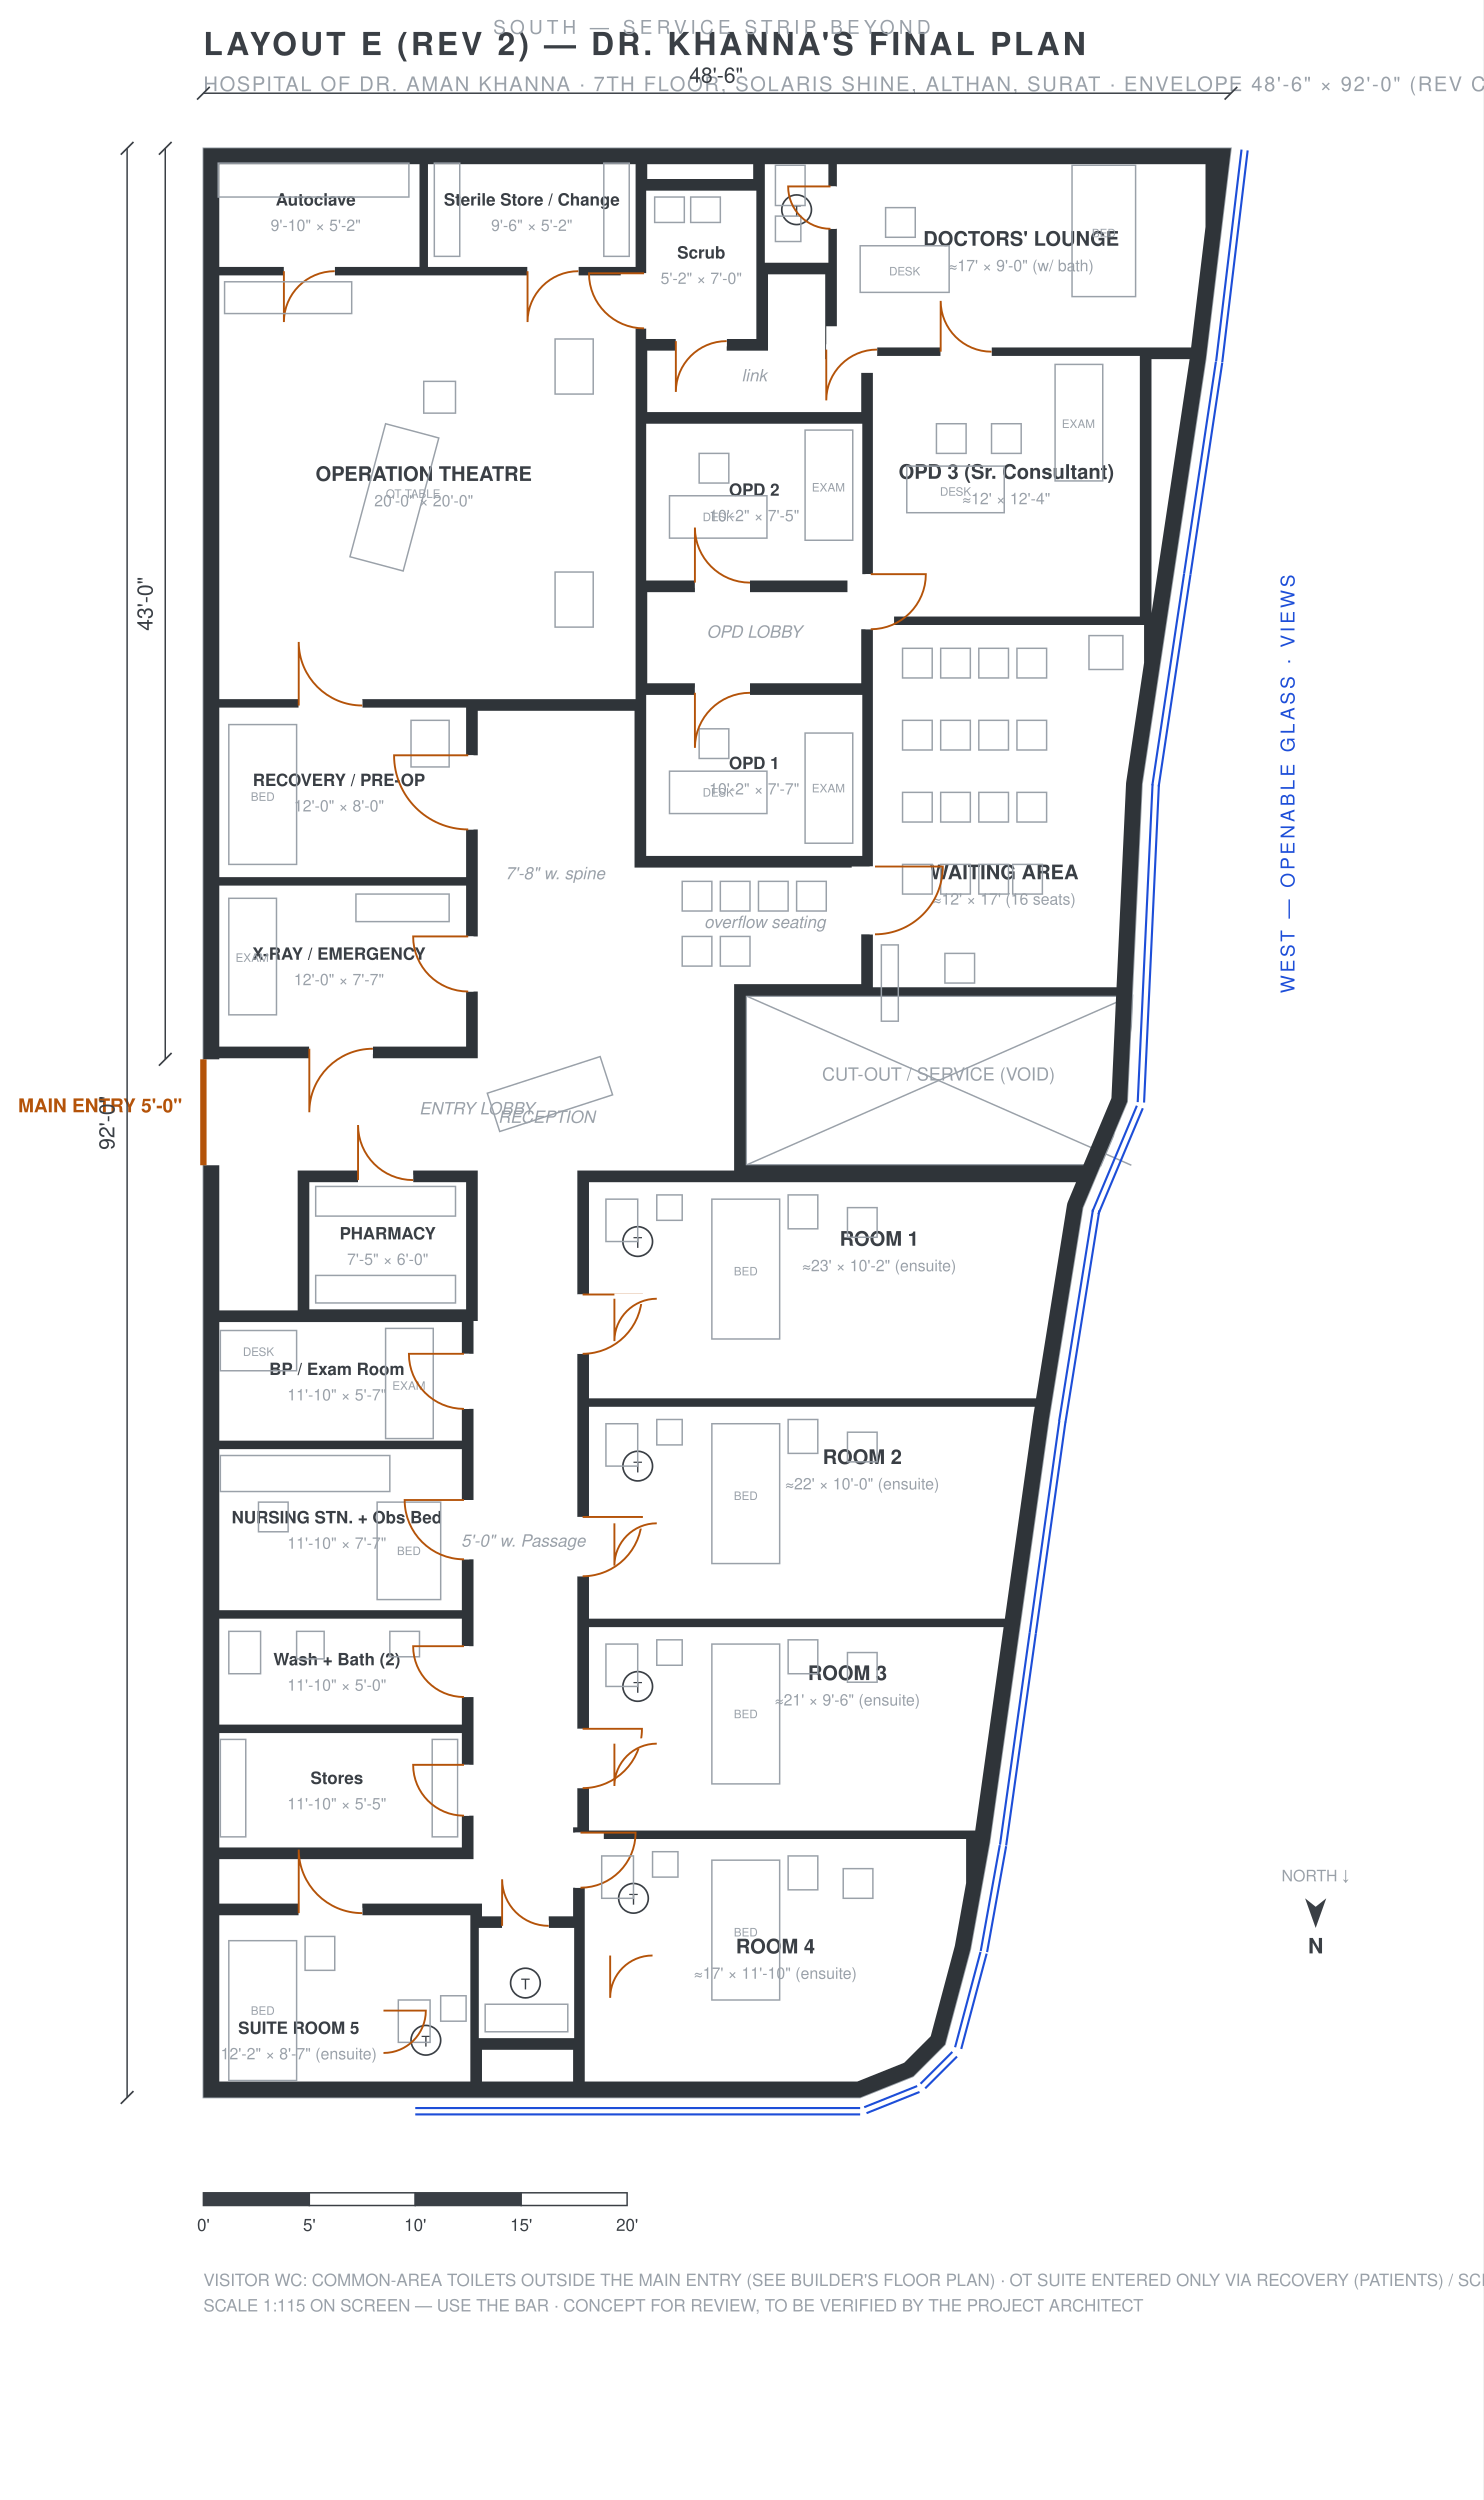
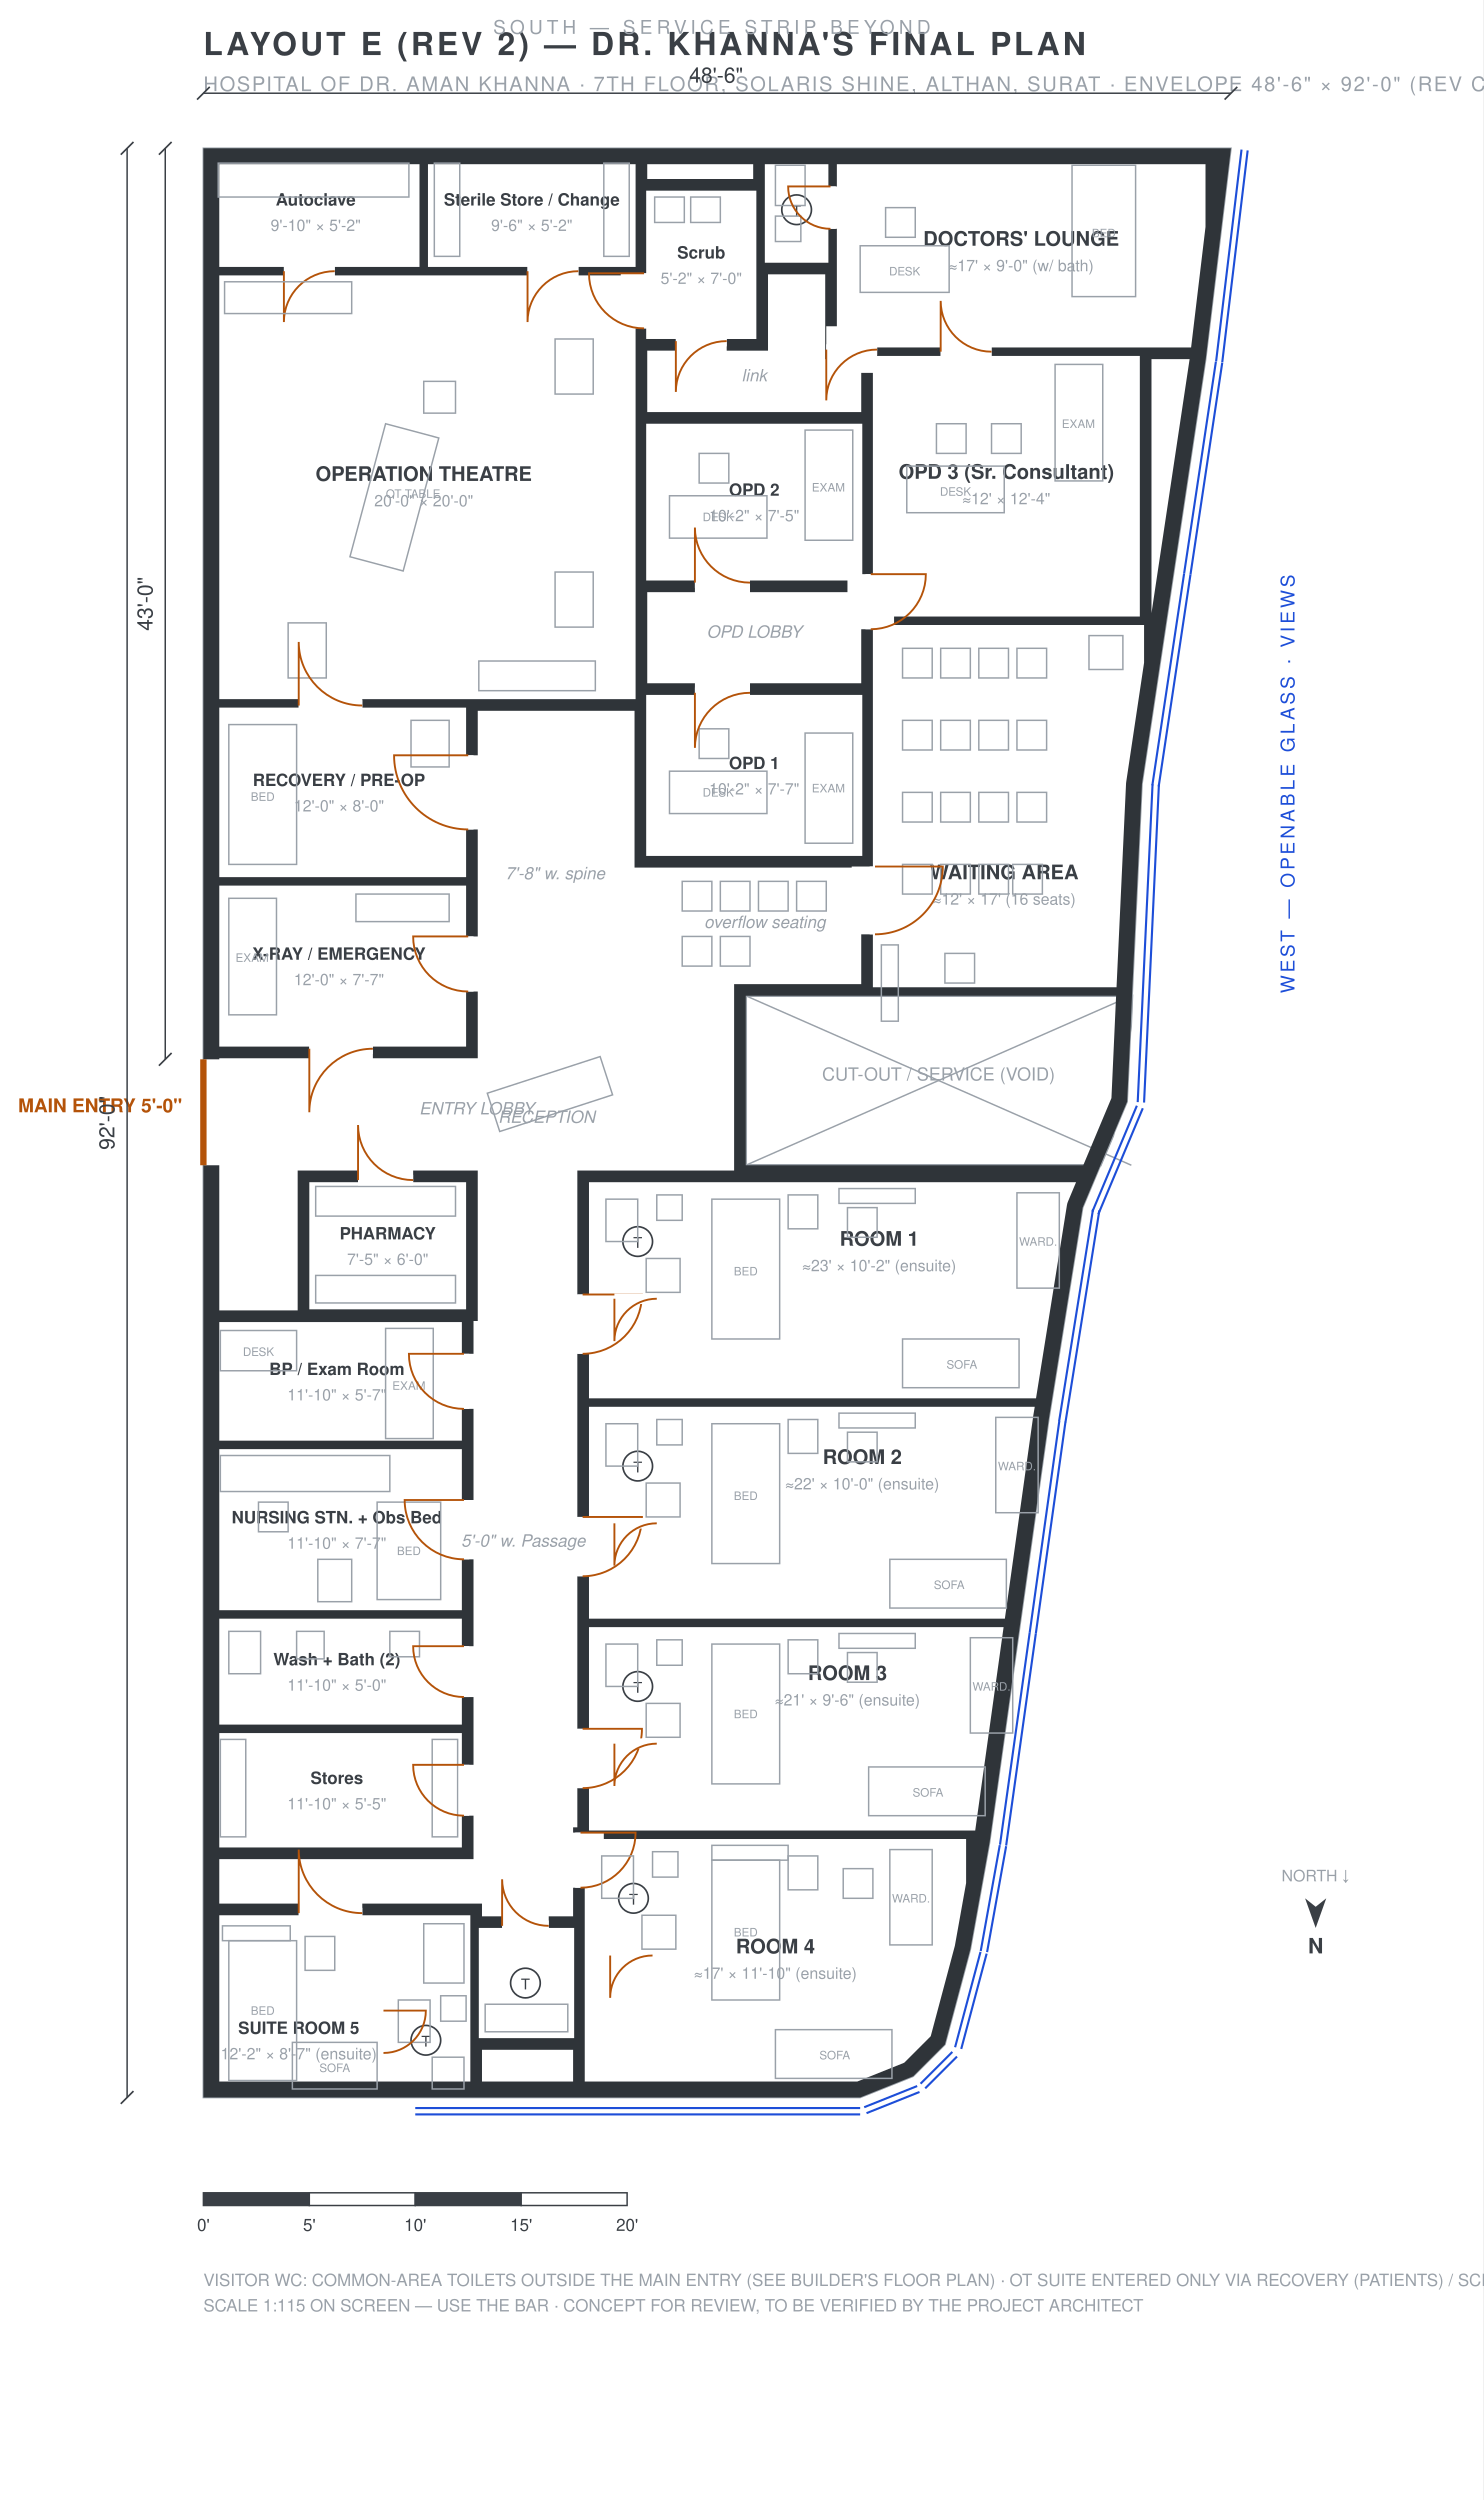
<svg xmlns="http://www.w3.org/2000/svg" width="700" height="1180" viewBox="0 0 700 1180" font-family="Helvetica, Arial, sans-serif">
  <rect width="700" height="1180" fill="#ffffff" />
  <text x="96" y="26" fill="#3a3f45" font-size="15" font-weight="bold" letter-spacing="1.5">LAYOUT E (REV 2) — DR. KHANNA'S FINAL PLAN</text>
  <text x="96" y="43" fill="#9aa1a9" font-size="9.5" letter-spacing="0.8">HOSPITAL OF DR. AMAN KHANNA · 7TH FLOOR, SOLARIS SHINE, ALTHAN, SURAT · ENVELOPE 48'-6" × 92'-0" (REV C)</text>
  <polygon points="96.0,70.0 581.0,70.0 569.0,170.0 554.0,270.0 539.0,370.0 532.0,520.0 511.0,570.0 495.0,670.0 481.0,770.0 467.0,870.0 458.0,920.0 446.0,965.0 431.0,980.0 406.0,990.0 96.0,990.0 96.0,70.0" fill="none" stroke="#9aa1a9" stroke-width="0.8" />
  <polygon points="352.0,470.0 352.0,550.0 519.4,550.0 525.3,536.0 533.7,484.4 534.3,470.0 352.0,470.0" fill="none" stroke="#9aa1a9" stroke-width="1.2" />
  <line x1="352" y1="470" x2="534" y2="550" stroke="#9aa1a9" stroke-width="0.7" />
  <line x1="352" y1="550" x2="534" y2="470" stroke="#9aa1a9" stroke-width="0.7" />
  <text x="443" y="510" fill="#9aa1a9" font-size="8.5" text-anchor="middle">CUT-OUT / SERVICE (VOID)</text>
  <path d="M 446.0 965.0 L 458.0 920.0 L 461.5 900.6 L 467.0 870.0 L 467.1 869.5 L 481.0 770.0 L 495.0 670.0 L 511.0 570.0 L 519.4 550.0 L 522.8 542.0 L 525.3 536.0 L 532.0 520.0 L 533.7 484.4 L 533.9 479.4 L 534.3 470.0 L 539.0 370.0 L 545.5 326.7 L 554.0 270.0 L 569.0 170.0 L 569.1 169.5 L 574.5 124.2 L 581.0 70.0 L 574.5 70.0 L 355.5 70.0 L 305.5 70.0 L 96.0 70.0 L 96.0 499.5 L 96.0 500.0 L 103.5 500.0 L 103.5 499.5 L 146.0 499.5 L 146.0 494.0 L 103.5 494.0 L 103.5 418.0 L 220.0 418.0 L 220.0 442.0 L 225.5 442.0 L 225.5 419.5 L 225.5 412.5 L 225.5 391.5 L 220.0 391.5 L 220.0 414.0 L 103.5 414.0 L 103.5 334.0 L 141.0 334.0 L 141.0 330.0 L 103.5 330.0 L 103.5 130.0 L 134.0 130.0 L 134.0 126.0 L 103.5 126.0 L 103.5 77.5 L 198.0 77.5 L 198.0 126.0 L 158.0 126.0 L 158.0 130.0 L 249.0 130.0 L 249.0 126.0 L 202.0 126.0 L 202.0 77.5 L 300.0 77.5 L 300.0 126.0 L 273.0 126.0 L 273.0 130.0 L 293.0 130.0 L 293.0 129.0 L 305.0 129.0 L 305.0 90.0 L 357.0 90.0 L 357.0 160.0 L 343.0 160.0 L 343.0 165.5 L 362.5 165.5 L 362.5 129.5 L 389.5 129.5 L 389.5 169.5 L 390.0 169.5 L 390.0 154.0 L 395.0 154.0 L 395.0 108.0 L 391.0 108.0 L 391.0 124.0 L 361.0 124.0 L 361.0 77.5 L 391.0 77.5 L 391.0 88.0 L 395.0 88.0 L 395.0 77.5 L 569.0 77.5 L 569.0 107.1 L 562.2 164.0 L 468.0 164.0 L 468.0 168.0 L 538.0 168.0 L 538.0 291.0 L 422.0 291.0 L 422.0 295.0 L 540.0 295.0 L 540.0 312.8 L 531.6 368.9 L 531.5 369.7 L 527.0 466.0 L 412.0 466.0 L 412.0 441.0 L 406.5 441.0 L 406.5 464.5 L 346.5 464.5 L 346.5 552.5 L 272.5 552.5 L 272.5 611.0 L 278.0 611.0 L 278.0 558.0 L 507.9 558.0 L 504.1 567.1 L 503.8 567.9 L 503.6 568.8 L 489.0 660.0 L 278.0 660.0 L 278.0 639.0 L 272.5 639.0 L 272.5 658.5 L 272.5 665.5 L 272.5 716.0 L 278.0 716.0 L 278.0 664.0 L 488.4 664.0 L 487.6 668.8 L 487.6 669.0 L 474.3 764.0 L 278.0 764.0 L 278.0 744.0 L 272.5 744.0 L 272.5 762.5 L 272.5 769.5 L 272.5 816.0 L 278.0 816.0 L 278.0 768.0 L 473.7 768.0 L 460.3 864.0 L 278.0 864.0 L 278.0 844.0 L 272.5 844.0 L 272.5 862.5 L 270.5 862.5 L 270.5 865.0 L 285.0 865.0 L 285.0 868.0 L 456.0 868.0 L 456.0 888.8 L 450.7 918.4 L 439.3 961.1 L 426.8 973.6 L 404.6 982.5 L 276.0 982.5 L 276.0 891.0 L 270.5 891.0 L 270.5 904.5 L 259.0 904.5 L 259.0 910.0 L 271.0 910.0 L 271.0 962.0 L 226.0 962.0 L 226.0 910.0 L 237.0 910.0 L 237.0 904.5 L 227.5 904.5 L 227.5 898.5 L 171.0 898.5 L 171.0 904.0 L 222.0 904.0 L 222.0 982.5 L 103.5 982.5 L 103.5 904.0 L 141.0 904.0 L 141.0 898.5 L 103.5 898.5 L 103.5 877.5 L 223.5 877.5 L 223.5 857.0 L 218.0 857.0 L 218.0 872.0 L 103.5 872.0 L 103.5 818.0 L 218.0 818.0 L 218.0 833.0 L 223.5 833.0 L 223.5 819.5 L 223.5 812.5 L 223.5 801.0 L 218.0 801.0 L 218.0 814.0 L 103.5 814.0 L 103.5 764.0 L 218.0 764.0 L 218.0 777.0 L 223.5 777.0 L 223.5 765.5 L 223.5 758.5 L 223.5 736.0 L 218.0 736.0 L 218.0 760.0 L 103.5 760.0 L 103.5 684.0 L 218.0 684.0 L 218.0 708.0 L 223.5 708.0 L 223.5 685.5 L 223.5 678.5 L 223.5 665.0 L 218.0 665.0 L 218.0 680.0 L 103.5 680.0 L 103.5 624.0 L 218.0 624.0 L 218.0 639.0 L 223.5 639.0 L 223.5 623.5 L 225.5 623.5 L 225.5 552.5 L 195.0 552.5 L 195.0 558.0 L 220.0 558.0 L 220.0 618.0 L 146.0 618.0 L 146.0 558.0 L 169.0 558.0 L 169.0 552.5 L 140.5 552.5 L 140.5 618.5 L 103.5 618.5 L 103.5 550.0 L 96.0 550.0 L 96.0 618.5 L 96.0 877.5 L 96.0 898.5 L 96.0 990.0 L 227.5 990.0 L 270.5 990.0 L 406.0 990.0 L 431.0 980.0 L 446.0 965.0 Z M 543.5 289.4 L 543.5 169.5 L 561.5 169.5 L 543.5 289.4 Z M 352.0 470.0 L 526.8 470.0 L 524.6 518.3 L 511.3 550.0 L 352.0 550.0 L 352.0 470.0 Z M 227.5 967.5 L 270.5 967.5 L 270.5 982.5 L 227.5 982.5 L 227.5 967.5 Z M 355.5 84.5 L 305.5 84.5 L 305.5 77.5 L 355.5 77.5 L 355.5 84.5 Z" fill="#2f3439" fill-rule="evenodd" stroke="none" />
  <path d="M 407.0 200.0 L 407.0 271.0 L 412.0 271.0 L 412.0 176.0 L 406.5 176.0 L 406.5 194.5 L 305.5 194.5 L 305.5 165.5 L 319.0 165.5 L 319.0 160.0 L 305.0 160.0 L 305.0 155.0 L 300.0 155.0 L 300.0 330.0 L 171.0 330.0 L 171.0 334.0 L 220.0 334.0 L 220.0 356.5 L 225.5 356.5 L 225.5 335.5 L 299.5 335.5 L 299.5 409.5 L 402.0 409.5 L 402.0 409.0 L 412.0 409.0 L 412.0 297.0 L 406.5 297.0 L 406.5 322.5 L 354.0 322.5 L 354.0 328.0 L 407.0 328.0 L 407.0 404.0 L 305.0 404.0 L 305.0 328.0 L 328.0 328.0 L 328.0 322.5 L 305.5 322.5 L 305.5 279.5 L 328.0 279.5 L 328.0 274.0 L 305.0 274.0 L 305.0 200.0 L 407.0 200.0 Z" fill="#2f3439" fill-rule="evenodd" stroke="none" />
  <path d="M 400.0 279.5 L 400.0 274.0 L 354.0 274.0 L 354.0 279.5 L 400.0 279.5 Z" fill="#2f3439" fill-rule="evenodd" stroke="none" />
  <path d="M 444.0 164.0 L 414.0 164.0 L 414.0 168.0 L 444.0 168.0 L 444.0 164.0 Z" fill="#2f3439" fill-rule="evenodd" stroke="none" />
  <path d="M 220.0 494.0 L 176.0 494.0 L 176.0 499.5 L 225.5 499.5 L 225.5 468.0 L 220.0 468.0 L 220.0 494.0 Z" fill="#2f3439" fill-rule="evenodd" stroke="none" />
  <line x1="586.0" y1="70.6" x2="574.0" y2="170.6" stroke="#1d4ed8" stroke-width="1.0" />
  <line x1="588.9" y1="71.0" x2="576.9" y2="171.0" stroke="#1d4ed8" stroke-width="1.0" />
  <line x1="573.9" y1="170.7" x2="558.9" y2="270.7" stroke="#1d4ed8" stroke-width="1.0" />
  <line x1="576.9" y1="171.2" x2="561.9" y2="271.2" stroke="#1d4ed8" stroke-width="1.0" />
  <line x1="558.9" y1="270.7" x2="543.9" y2="370.7" stroke="#1d4ed8" stroke-width="1.0" />
  <line x1="561.9" y1="271.2" x2="546.9" y2="371.2" stroke="#1d4ed8" stroke-width="1.0" />
  <line x1="544.0" y1="370.2" x2="537.0" y2="520.2" stroke="#1d4ed8" stroke-width="1.0" />
  <line x1="547.0" y1="370.4" x2="540.0" y2="520.4" stroke="#1d4ed8" stroke-width="1.0" />
  <line x1="536.6" y1="521.9" x2="515.6" y2="571.9" stroke="#1d4ed8" stroke-width="1.0" />
  <line x1="539.4" y1="523.1" x2="518.4" y2="573.1" stroke="#1d4ed8" stroke-width="1.0" />
  <line x1="515.9" y1="570.8" x2="499.9" y2="670.8" stroke="#1d4ed8" stroke-width="1.0" />
  <line x1="518.9" y1="571.3" x2="502.9" y2="671.3" stroke="#1d4ed8" stroke-width="1.0" />
  <line x1="500.0" y1="670.7" x2="486.0" y2="770.7" stroke="#1d4ed8" stroke-width="1.0" />
  <line x1="502.9" y1="671.1" x2="488.9" y2="771.1" stroke="#1d4ed8" stroke-width="1.0" />
  <line x1="486.0" y1="770.7" x2="472.0" y2="870.7" stroke="#1d4ed8" stroke-width="1.0" />
  <line x1="488.9" y1="771.1" x2="474.9" y2="871.1" stroke="#1d4ed8" stroke-width="1.0" />
  <line x1="471.9" y1="870.9" x2="462.9" y2="920.9" stroke="#1d4ed8" stroke-width="1.0" />
  <line x1="474.9" y1="871.4" x2="465.9" y2="921.4" stroke="#1d4ed8" stroke-width="1.0" />
  <line x1="462.8" y1="921.3" x2="450.8" y2="966.3" stroke="#1d4ed8" stroke-width="1.0" />
  <line x1="465.7" y1="922.1" x2="453.7" y2="967.1" stroke="#1d4ed8" stroke-width="1.0" />
  <line x1="449.5" y1="968.5" x2="434.5" y2="983.5" stroke="#1d4ed8" stroke-width="1.0" />
  <line x1="451.7" y1="970.7" x2="436.7" y2="985.7" stroke="#1d4ed8" stroke-width="1.0" />
  <line x1="432.9" y1="984.6" x2="407.9" y2="994.6" stroke="#1d4ed8" stroke-width="1.0" />
  <line x1="434.0" y1="987.4" x2="409.0" y2="997.4" stroke="#1d4ed8" stroke-width="1.0" />
  <line x1="406.0" y1="995.0" x2="196.0" y2="995.0" stroke="#1d4ed8" stroke-width="1.0" />
  <line x1="406.0" y1="998.0" x2="196.0" y2="998.0" stroke="#1d4ed8" stroke-width="1.0" />
  <text x="149" y="97" fill="#3a3f45" font-size="8" font-weight="bold" text-anchor="middle">Autoclave</text>
  <text x="149" y="109" fill="#9aa1a9" font-size="7.5" text-anchor="middle">9'-10" × 5'-2"</text>
  <rect x="103.0" y="77.0" width="90.0" height="16.0" fill="none" stroke="#9aa1a9" stroke-width="0.7" />
  <line x1="134.0" y1="128.0" x2="158.0" y2="128.0" stroke="#ffffff" stroke-width="5" />
  <path d="M 134.0 128.0 L 134.0 152.0 A 24.0 24.0 0 0 1 158.0 128.0" fill="none" stroke="#b45309" stroke-width="0.9" />
  <text x="251" y="97" fill="#3a3f45" font-size="8" font-weight="bold" text-anchor="middle">Sterile Store / Change</text>
  <text x="251" y="109" fill="#9aa1a9" font-size="7.5" text-anchor="middle">9'-6" × 5'-2"</text>
  <rect x="205.0" y="77.0" width="12.0" height="44.0" fill="none" stroke="#9aa1a9" stroke-width="0.7" />
  <rect x="285.0" y="77.0" width="12.0" height="44.0" fill="none" stroke="#9aa1a9" stroke-width="0.7" />
  <line x1="249.0" y1="128.0" x2="273.0" y2="128.0" stroke="#ffffff" stroke-width="5" />
  <path d="M 249.0 128.0 L 249.0 152.0 A 24.0 24.0 0 0 1 273.0 128.0" fill="none" stroke="#b45309" stroke-width="0.9" />
  <text x="200" y="227" fill="#3a3f45" font-size="9.5" font-weight="bold" text-anchor="middle">OPERATION THEATRE</text>
  <text x="200" y="239" fill="#9aa1a9" font-size="7.5" text-anchor="middle">20'-0" × 20'-0"</text>
  <rect x="182.0" y="200.0" width="26.0" height="65.0" fill="none" stroke="#9aa1a9" stroke-width="0.7" transform="rotate(15 182.0 200.0)" />
  <text x="195" y="235" fill="#9aa1a9" font-size="5.5" text-anchor="middle">OT TABLE</text>
  <rect x="106.0" y="133.0" width="60.0" height="15.0" fill="none" stroke="#9aa1a9" stroke-width="0.7" />
  <rect x="262.0" y="160.0" width="18.0" height="26.0" fill="none" stroke="#9aa1a9" stroke-width="0.7" />
  <rect x="262.0" y="270.0" width="18.0" height="26.0" fill="none" stroke="#9aa1a9" stroke-width="0.7" />
+   <rect x="136.0" y="294.0" width="18.0" height="26.0" fill="none" stroke="#9aa1a9" stroke-width="0.7" />
+   <rect x="226.0" y="312.0" width="55.0" height="14.0" fill="none" stroke="#9aa1a9" stroke-width="0.7" />
  <rect x="200.0" y="180.0" width="15.0" height="15.0" fill="none" stroke="#9aa1a9" stroke-width="0.7" />
  <text x="331" y="122" fill="#3a3f45" font-size="8" font-weight="bold" text-anchor="middle">Scrub</text>
  <text x="331" y="134" fill="#9aa1a9" font-size="7.5" text-anchor="middle">5'-2" × 7'-0"</text>
  <rect x="309.0" y="93.0" width="14.0" height="12.0" fill="none" stroke="#9aa1a9" stroke-width="0.7" />
  <rect x="326.0" y="93.0" width="14.0" height="12.0" fill="none" stroke="#9aa1a9" stroke-width="0.7" />
  <line x1="304.0" y1="129.0" x2="304.0" y2="155.0" stroke="#ffffff" stroke-width="5" />
  <path d="M 304.0 129.0 L 278.0 129.0 A 26.0 26.0 0 0 0 304.0 155.0" fill="none" stroke="#b45309" stroke-width="0.9" />
  <line x1="319.0" y1="161.0" x2="343.0" y2="161.0" stroke="#ffffff" stroke-width="5" />
  <path d="M 319.0 161.0 L 319.0 185.0 A 24.0 24.0 0 0 1 343.0 161.0" fill="none" stroke="#b45309" stroke-width="0.9" />
  <text x="160" y="371" fill="#3a3f45" font-size="8" font-weight="bold" text-anchor="middle">RECOVERY / PRE-OP</text>
  <text x="160" y="383" fill="#9aa1a9" font-size="7.5" text-anchor="middle">12'-0" × 8'-0"</text>
  <rect x="108.0" y="342.0" width="32.0" height="66.0" fill="none" stroke="#9aa1a9" stroke-width="0.7" />
  <text x="124" y="378" fill="#9aa1a9" font-size="5.5" text-anchor="middle">BED</text>
  <rect x="194.0" y="340.0" width="18.0" height="22.0" fill="none" stroke="#9aa1a9" stroke-width="0.7" />
  <line x1="141.0" y1="333.0" x2="171.0" y2="333.0" stroke="#ffffff" stroke-width="5" />
  <path d="M 141.0 333.0 L 141.0 303.0 A 30.0 30.0 0 0 0 171.0 333.0" fill="none" stroke="#b45309" stroke-width="0.9" />
  <line x1="221.0" y1="356.5" x2="221.0" y2="391.5" stroke="#ffffff" stroke-width="5" />
  <path d="M 221.0 356.5 L 186.0 356.5 A 35.0 35.0 0 0 0 221.0 391.5" fill="none" stroke="#b45309" stroke-width="0.9" />
  <text x="160" y="453" fill="#3a3f45" font-size="8" font-weight="bold" text-anchor="middle">X-RAY / EMERGENCY</text>
  <text x="160" y="465" fill="#9aa1a9" font-size="7.5" text-anchor="middle">12'-0" × 7'-7"</text>
  <rect x="108.0" y="424.0" width="22.5" height="55.0" fill="none" stroke="#9aa1a9" stroke-width="0.7" />
  <text x="119" y="454" fill="#9aa1a9" font-size="5.5" text-anchor="middle">EXAM</text>
  <rect x="168.0" y="422.0" width="44.0" height="13.0" fill="none" stroke="#9aa1a9" stroke-width="0.7" />
  <line x1="146.0" y1="495.0" x2="176.0" y2="495.0" stroke="#ffffff" stroke-width="5" />
  <path d="M 146.0 495.0 L 146.0 525.0 A 30.0 30.0 0 0 1 176.0 495.0" fill="none" stroke="#b45309" stroke-width="0.9" />
  <line x1="221.0" y1="442.0" x2="221.0" y2="468.0" stroke="#ffffff" stroke-width="5" />
  <path d="M 221.0 442.0 L 195.0 442.0 A 26.0 26.0 0 0 0 221.0 468.0" fill="none" stroke="#b45309" stroke-width="0.9" />
  <circle cx="376" cy="99" r="7" fill="none" stroke="#3a3f45" stroke-width="0.8" />
  <text x="376" y="102" fill="#3a3f45" font-size="7" text-anchor="middle">T</text>
  <rect x="366.0" y="78.0" width="14.0" height="19.0" fill="none" stroke="#9aa1a9" stroke-width="0.7" />
  <rect x="366.0" y="102.0" width="12.0" height="12.0" fill="none" stroke="#9aa1a9" stroke-width="0.7" />
  <line x1="392.0" y1="88.0" x2="392.0" y2="108.0" stroke="#ffffff" stroke-width="5" />
  <path d="M 392.0 88.0 L 372.0 88.0 A 20.0 20.0 0 0 0 392.0 108.0" fill="none" stroke="#b45309" stroke-width="0.9" />
  <text x="482" y="116" fill="#3a3f45" font-size="9.5" font-weight="bold" text-anchor="middle">DOCTORS' LOUNGE</text>
  <text x="482" y="128" fill="#9aa1a9" font-size="7.5" text-anchor="middle">≈17' × 9'-0" (w/ bath)</text>
  <rect x="406.0" y="116.0" width="42.0" height="22.0" fill="none" stroke="#9aa1a9" stroke-width="0.7" />
  <text x="427" y="130" fill="#9aa1a9" font-size="5.5" text-anchor="middle">DESK</text>
  <rect x="418.0" y="98.0" width="14.0" height="14.0" fill="none" stroke="#9aa1a9" stroke-width="0.7" />
  <rect x="506.0" y="78.0" width="30.0" height="62.0" fill="none" stroke="#9aa1a9" stroke-width="0.7" />
  <text x="521" y="112" fill="#9aa1a9" font-size="5.5" text-anchor="middle">BED</text>
  <line x1="390.0" y1="165.0" x2="414.0" y2="165.0" stroke="#ffffff" stroke-width="5" />
  <path d="M 390.0 165.0 L 390.0 189.0 A 24.0 24.0 0 0 1 414.0 165.0" fill="none" stroke="#b45309" stroke-width="0.9" />
  <text x="356" y="234" fill="#3a3f45" font-size="8" font-weight="bold" text-anchor="middle">OPD 2</text>
  <text x="356" y="246" fill="#9aa1a9" font-size="7.5" text-anchor="middle">10'-2" × 7'-5"</text>
  <rect x="316.0" y="234.0" width="46.0" height="20.0" fill="none" stroke="#9aa1a9" stroke-width="0.7" />
  <text x="339" y="246" fill="#9aa1a9" font-size="5.5" text-anchor="middle">DESK</text>
  <rect x="330.0" y="214.0" width="14.0" height="14.0" fill="none" stroke="#9aa1a9" stroke-width="0.7" />
  <rect x="380.0" y="203.0" width="22.5" height="52.0" fill="none" stroke="#9aa1a9" stroke-width="0.7" />
  <text x="391" y="232" fill="#9aa1a9" font-size="5.5" text-anchor="middle">EXAM</text>
  <line x1="328.0" y1="275.0" x2="354.0" y2="275.0" stroke="#ffffff" stroke-width="5" />
  <path d="M 328.0 275.0 L 328.0 249.0 A 26.0 26.0 0 0 0 354.0 275.0" fill="none" stroke="#b45309" stroke-width="0.9" />
  <text x="356" y="363" fill="#3a3f45" font-size="8" font-weight="bold" text-anchor="middle">OPD 1</text>
  <text x="356" y="375" fill="#9aa1a9" font-size="7.5" text-anchor="middle">10'-2" × 7'-7"</text>
  <rect x="316.0" y="364.0" width="46.0" height="20.0" fill="none" stroke="#9aa1a9" stroke-width="0.7" />
  <text x="339" y="376" fill="#9aa1a9" font-size="5.5" text-anchor="middle">DESK</text>
  <rect x="330.0" y="344.0" width="14.0" height="14.0" fill="none" stroke="#9aa1a9" stroke-width="0.7" />
  <rect x="380.0" y="346.0" width="22.5" height="52.0" fill="none" stroke="#9aa1a9" stroke-width="0.7" />
  <text x="391" y="374" fill="#9aa1a9" font-size="5.5" text-anchor="middle">EXAM</text>
  <line x1="328.0" y1="327.0" x2="354.0" y2="327.0" stroke="#ffffff" stroke-width="5" />
  <path d="M 328.0 327.0 L 328.0 353.0 A 26.0 26.0 0 0 1 354.0 327.0" fill="none" stroke="#b45309" stroke-width="0.9" />
  <text x="475" y="226" fill="#3a3f45" font-size="9.5" font-weight="bold" text-anchor="middle">OPD 3 (Sr. Consultant)</text>
  <text x="475" y="238" fill="#9aa1a9" font-size="7.5" text-anchor="middle">≈12' × 12'-4"</text>
  <rect x="428.0" y="220.0" width="46.0" height="22.0" fill="none" stroke="#9aa1a9" stroke-width="0.7" />
  <text x="451" y="234" fill="#9aa1a9" font-size="5.5" text-anchor="middle">DESK</text>
  <rect x="442.0" y="200.0" width="14.0" height="14.0" fill="none" stroke="#9aa1a9" stroke-width="0.7" />
  <rect x="468.0" y="200.0" width="14.0" height="14.0" fill="none" stroke="#9aa1a9" stroke-width="0.7" />
  <rect x="498.0" y="172.0" width="22.5" height="55.0" fill="none" stroke="#9aa1a9" stroke-width="0.7" />
  <text x="509" y="202" fill="#9aa1a9" font-size="5.5" text-anchor="middle">EXAM</text>
  <line x1="444.0" y1="166.0" x2="468.0" y2="166.0" stroke="#ffffff" stroke-width="5" />
  <path d="M 444.0 166.0 L 444.0 142.0 A 24.0 24.0 0 0 0 468.0 166.0" fill="none" stroke="#b45309" stroke-width="0.9" />
  <line x1="411.0" y1="271.0" x2="411.0" y2="297.0" stroke="#ffffff" stroke-width="5" />
  <path d="M 411.0 271.0 L 437.0 271.0 A 26.0 26.0 0 0 1 411.0 297.0" fill="none" stroke="#b45309" stroke-width="0.9" />
  <text x="474" y="415" fill="#3a3f45" font-size="9.5" font-weight="bold" text-anchor="middle">WAITING AREA</text>
  <text x="474" y="427" fill="#9aa1a9" font-size="7.5" text-anchor="middle">≈12' × 17' (16 seats)</text>
  <rect x="426.0" y="306.0" width="14.0" height="14.0" fill="none" stroke="#9aa1a9" stroke-width="0.7" />
  <rect x="444.0" y="306.0" width="14.0" height="14.0" fill="none" stroke="#9aa1a9" stroke-width="0.7" />
  <rect x="462.0" y="306.0" width="14.0" height="14.0" fill="none" stroke="#9aa1a9" stroke-width="0.7" />
  <rect x="480.0" y="306.0" width="14.0" height="14.0" fill="none" stroke="#9aa1a9" stroke-width="0.7" />
  <rect x="426.0" y="340.0" width="14.0" height="14.0" fill="none" stroke="#9aa1a9" stroke-width="0.7" />
  <rect x="444.0" y="340.0" width="14.0" height="14.0" fill="none" stroke="#9aa1a9" stroke-width="0.7" />
  <rect x="462.0" y="340.0" width="14.0" height="14.0" fill="none" stroke="#9aa1a9" stroke-width="0.7" />
  <rect x="480.0" y="340.0" width="14.0" height="14.0" fill="none" stroke="#9aa1a9" stroke-width="0.7" />
  <rect x="426.0" y="374.0" width="14.0" height="14.0" fill="none" stroke="#9aa1a9" stroke-width="0.7" />
  <rect x="444.0" y="374.0" width="14.0" height="14.0" fill="none" stroke="#9aa1a9" stroke-width="0.7" />
  <rect x="462.0" y="374.0" width="14.0" height="14.0" fill="none" stroke="#9aa1a9" stroke-width="0.7" />
  <rect x="480.0" y="374.0" width="14.0" height="14.0" fill="none" stroke="#9aa1a9" stroke-width="0.7" />
  <rect x="426.0" y="408.0" width="14.0" height="14.0" fill="none" stroke="#9aa1a9" stroke-width="0.7" />
  <rect x="444.0" y="408.0" width="14.0" height="14.0" fill="none" stroke="#9aa1a9" stroke-width="0.7" />
  <rect x="462.0" y="408.0" width="14.0" height="14.0" fill="none" stroke="#9aa1a9" stroke-width="0.7" />
  <rect x="478.0" y="408.0" width="14.0" height="14.0" fill="none" stroke="#9aa1a9" stroke-width="0.7" />
  <rect x="416.0" y="446.0" width="8.0" height="36.0" fill="none" stroke="#9aa1a9" stroke-width="0.7" />
  <rect x="446.0" y="450.0" width="14.0" height="14.0" fill="none" stroke="#9aa1a9" stroke-width="0.7" />
  <rect x="514.0" y="300.0" width="16.0" height="16.0" fill="none" stroke="#9aa1a9" stroke-width="0.7" />
  <line x1="413.0" y1="409.0" x2="413.0" y2="441.0" stroke="#ffffff" stroke-width="5" />
  <path d="M 413.0 409.0 L 445.0 409.0 A 32.0 32.0 0 0 1 413.0 441.0" fill="none" stroke="#b45309" stroke-width="0.9" />
  <text x="258" y="530" fill="#9aa1a9" font-size="8" font-style="italic" text-anchor="middle">RECEPTION</text>
  <rect x="230.0" y="516.0" width="56.0" height="19.0" fill="none" stroke="#9aa1a9" stroke-width="0.7" transform="rotate(-18 230.0 516.0)" />
  <text x="183" y="585" fill="#3a3f45" font-size="8" font-weight="bold" text-anchor="middle">PHARMACY</text>
  <text x="183" y="597" fill="#9aa1a9" font-size="7.5" text-anchor="middle">7'-5" × 6'-0"</text>
  <rect x="149.0" y="560.0" width="66.0" height="14.0" fill="none" stroke="#9aa1a9" stroke-width="0.7" />
  <rect x="149.0" y="602.0" width="66.0" height="13.0" fill="none" stroke="#9aa1a9" stroke-width="0.7" />
  <line x1="169.0" y1="557.0" x2="195.0" y2="557.0" stroke="#ffffff" stroke-width="5" />
  <path d="M 169.0 557.0 L 169.0 531.0 A 26.0 26.0 0 0 0 195.0 557.0" fill="none" stroke="#b45309" stroke-width="0.9" />
  <text x="159" y="649" fill="#3a3f45" font-size="8" font-weight="bold" text-anchor="middle">BP / Exam Room</text>
  <text x="159" y="661" fill="#9aa1a9" font-size="7.5" text-anchor="middle">11'-10" × 5'-7"</text>
  <rect x="104.0" y="628.0" width="36.0" height="19.0" fill="none" stroke="#9aa1a9" stroke-width="0.7" />
  <text x="122" y="640" fill="#9aa1a9" font-size="5.5" text-anchor="middle">DESK</text>
  <rect x="182.0" y="627.0" width="22.5" height="52.0" fill="none" stroke="#9aa1a9" stroke-width="0.7" />
  <text x="193" y="656" fill="#9aa1a9" font-size="5.5" text-anchor="middle">EXAM</text>
  <line x1="219.0" y1="639.0" x2="219.0" y2="665.0" stroke="#ffffff" stroke-width="5" />
  <path d="M 219.0 639.0 L 193.0 639.0 A 26.0 26.0 0 0 0 219.0 665.0" fill="none" stroke="#b45309" stroke-width="0.9" />
  <text x="159" y="719" fill="#3a3f45" font-size="8" font-weight="bold" text-anchor="middle">NURSING STN. + Obs Bed</text>
  <text x="159" y="731" fill="#9aa1a9" font-size="7.5" text-anchor="middle">11'-10" × 7'-7"</text>
  <rect x="104.0" y="687.0" width="80.0" height="17.0" fill="none" stroke="#9aa1a9" stroke-width="0.7" />
  <rect x="122.0" y="709.0" width="14.0" height="14.0" fill="none" stroke="#9aa1a9" stroke-width="0.7" />
  <rect x="178.0" y="709.0" width="30.0" height="46.0" fill="none" stroke="#9aa1a9" stroke-width="0.7" />
  <text x="193" y="734" fill="#9aa1a9" font-size="5.5" text-anchor="middle">BED</text>
+   <rect x="150.0" y="736.0" width="16.0" height="20.0" fill="none" stroke="#9aa1a9" stroke-width="0.7" />
  <line x1="219.0" y1="708.0" x2="219.0" y2="736.0" stroke="#ffffff" stroke-width="5" />
  <path d="M 219.0 708.0 L 191.0 708.0 A 28.0 28.0 0 0 0 219.0 736.0" fill="none" stroke="#b45309" stroke-width="0.9" />
  <text x="159" y="786" fill="#3a3f45" font-size="8" font-weight="bold" text-anchor="middle">Wash + Bath (2)</text>
  <text x="159" y="798" fill="#9aa1a9" font-size="7.5" text-anchor="middle">11'-10" × 5'-0"</text>
  <rect x="108.0" y="770.0" width="15.0" height="20.0" fill="none" stroke="#9aa1a9" stroke-width="0.7" />
  <rect x="140.0" y="770.0" width="13.0" height="13.0" fill="none" stroke="#9aa1a9" stroke-width="0.7" />
  <rect x="184.0" y="770.0" width="14.0" height="12.0" fill="none" stroke="#9aa1a9" stroke-width="0.7" />
  <line x1="219.0" y1="777.0" x2="219.0" y2="801.0" stroke="#ffffff" stroke-width="5" />
  <path d="M 219.0 777.0 L 195.0 777.0 A 24.0 24.0 0 0 0 219.0 801.0" fill="none" stroke="#b45309" stroke-width="0.9" />
  <text x="159" y="842" fill="#3a3f45" font-size="8" font-weight="bold" text-anchor="middle">Stores</text>
  <text x="159" y="854" fill="#9aa1a9" font-size="7.5" text-anchor="middle">11'-10" × 5'-5"</text>
  <rect x="104.0" y="821.0" width="12.0" height="46.0" fill="none" stroke="#9aa1a9" stroke-width="0.7" />
  <rect x="204.0" y="821.0" width="12.0" height="46.0" fill="none" stroke="#9aa1a9" stroke-width="0.7" />
  <line x1="219.0" y1="833.0" x2="219.0" y2="857.0" stroke="#ffffff" stroke-width="5" />
  <path d="M 219.0 833.0 L 195.0 833.0 A 24.0 24.0 0 0 0 219.0 857.0" fill="none" stroke="#b45309" stroke-width="0.9" />
  <circle cx="248" cy="936" r="7" fill="none" stroke="#3a3f45" stroke-width="0.8" />
  <text x="248" y="939" fill="#3a3f45" font-size="7" text-anchor="middle">T</text>
  <rect x="229.0" y="946.0" width="39.0" height="13.0" fill="none" stroke="#9aa1a9" stroke-width="0.7" />
  <line x1="237.0" y1="909.0" x2="259.0" y2="909.0" stroke="#ffffff" stroke-width="5" />
  <path d="M 237.0 909.0 L 237.0 887.0 A 22.0 22.0 0 0 0 259.0 909.0" fill="none" stroke="#b45309" stroke-width="0.9" />
  <text x="415" y="588" fill="#3a3f45" font-size="9.5" font-weight="bold" text-anchor="middle">ROOM 1</text>
  <text x="415" y="600" fill="#9aa1a9" font-size="7.5" text-anchor="middle">≈23' × 10'-2" (ensuite)</text>
  <rect x="336.0" y="566.0" width="32.0" height="66.0" fill="none" stroke="#9aa1a9" stroke-width="0.7" />
  <text x="352" y="602" fill="#9aa1a9" font-size="5.5" text-anchor="middle">BED</text>
  <rect x="372.0" y="564.0" width="14.0" height="16.0" fill="none" stroke="#9aa1a9" stroke-width="0.7" />
  <rect x="400.0" y="570.0" width="14.0" height="14.0" fill="none" stroke="#9aa1a9" stroke-width="0.7" />
+   <rect x="480.0" y="563.0" width="20.0" height="45.0" fill="none" stroke="#9aa1a9" stroke-width="0.7" />
+   <text x="490" y="588" fill="#9aa1a9" font-size="5.5" text-anchor="middle">WARD.</text>
+   <rect x="426.0" y="632.0" width="55.0" height="23.0" fill="none" stroke="#9aa1a9" stroke-width="0.7" />
+   <text x="454" y="646" fill="#9aa1a9" font-size="5.5" text-anchor="middle">SOFA</text>
+   <rect x="396.0" y="561.0" width="36.0" height="7.0" fill="none" stroke="#9aa1a9" stroke-width="0.7" />
  <line x1="275.0" y1="611.0" x2="275.0" y2="639.0" stroke="#ffffff" stroke-width="5" />
  <path d="M 275.0 611.0 L 303.0 611.0 A 28.0 28.0 0 0 1 275.0 639.0" fill="none" stroke="#b45309" stroke-width="0.9" />
  <circle cx="301" cy="586" r="7" fill="none" stroke="#3a3f45" stroke-width="0.8" />
  <text x="301" y="589" fill="#3a3f45" font-size="7" text-anchor="middle">T</text>
  <rect x="286.0" y="566.0" width="15.0" height="20.0" fill="none" stroke="#9aa1a9" stroke-width="0.7" />
  <rect x="310.0" y="564.0" width="12.0" height="12.0" fill="none" stroke="#9aa1a9" stroke-width="0.7" />
+   <rect x="305.0" y="594.0" width="16.0" height="16.0" fill="none" stroke="#9aa1a9" stroke-width="0.7" />
  <line x1="290.0" y1="613.0" x2="310.0" y2="613.0" stroke="#ffffff" stroke-width="5" />
  <path d="M 290.0 613.0 L 290.0 633.0 A 20.0 20.0 0 0 1 310.0 613.0" fill="none" stroke="#b45309" stroke-width="0.9" />
  <text x="407" y="691" fill="#3a3f45" font-size="9.5" font-weight="bold" text-anchor="middle">ROOM 2</text>
  <text x="407" y="703" fill="#9aa1a9" font-size="7.5" text-anchor="middle">≈22' × 10'-0" (ensuite)</text>
  <rect x="336.0" y="672.0" width="32.0" height="66.0" fill="none" stroke="#9aa1a9" stroke-width="0.7" />
  <text x="352" y="708" fill="#9aa1a9" font-size="5.5" text-anchor="middle">BED</text>
  <rect x="372.0" y="670.0" width="14.0" height="16.0" fill="none" stroke="#9aa1a9" stroke-width="0.7" />
  <rect x="400.0" y="676.0" width="14.0" height="14.0" fill="none" stroke="#9aa1a9" stroke-width="0.7" />
+   <rect x="470.0" y="669.0" width="20.0" height="45.0" fill="none" stroke="#9aa1a9" stroke-width="0.7" />
+   <text x="480" y="694" fill="#9aa1a9" font-size="5.5" text-anchor="middle">WARD.</text>
+   <rect x="420.0" y="736.0" width="55.0" height="23.0" fill="none" stroke="#9aa1a9" stroke-width="0.7" />
+   <text x="448" y="750" fill="#9aa1a9" font-size="5.5" text-anchor="middle">SOFA</text>
+   <rect x="396.0" y="667.0" width="36.0" height="7.0" fill="none" stroke="#9aa1a9" stroke-width="0.7" />
  <line x1="275.0" y1="716.0" x2="275.0" y2="744.0" stroke="#ffffff" stroke-width="5" />
  <path d="M 275.0 716.0 L 303.0 716.0 A 28.0 28.0 0 0 1 275.0 744.0" fill="none" stroke="#b45309" stroke-width="0.9" />
  <circle cx="301" cy="692" r="7" fill="none" stroke="#3a3f45" stroke-width="0.8" />
  <text x="301" y="695" fill="#3a3f45" font-size="7" text-anchor="middle">T</text>
  <rect x="286.0" y="672.0" width="15.0" height="20.0" fill="none" stroke="#9aa1a9" stroke-width="0.7" />
  <rect x="310.0" y="670.0" width="12.0" height="12.0" fill="none" stroke="#9aa1a9" stroke-width="0.7" />
+   <rect x="305.0" y="700.0" width="16.0" height="16.0" fill="none" stroke="#9aa1a9" stroke-width="0.7" />
  <line x1="290.0" y1="719.0" x2="310.0" y2="719.0" stroke="#ffffff" stroke-width="5" />
  <path d="M 290.0 719.0 L 290.0 739.0 A 20.0 20.0 0 0 1 310.0 719.0" fill="none" stroke="#b45309" stroke-width="0.9" />
  <text x="400" y="793" fill="#3a3f45" font-size="9.5" font-weight="bold" text-anchor="middle">ROOM 3</text>
  <text x="400" y="805" fill="#9aa1a9" font-size="7.5" text-anchor="middle">≈21' × 9'-6" (ensuite)</text>
  <rect x="336.0" y="776.0" width="32.0" height="66.0" fill="none" stroke="#9aa1a9" stroke-width="0.7" />
  <text x="352" y="811" fill="#9aa1a9" font-size="5.5" text-anchor="middle">BED</text>
  <rect x="372.0" y="774.0" width="14.0" height="16.0" fill="none" stroke="#9aa1a9" stroke-width="0.7" />
  <rect x="400.0" y="780.0" width="14.0" height="14.0" fill="none" stroke="#9aa1a9" stroke-width="0.7" />
+   <rect x="458.0" y="773.0" width="20.0" height="45.0" fill="none" stroke="#9aa1a9" stroke-width="0.7" />
+   <text x="468" y="798" fill="#9aa1a9" font-size="5.5" text-anchor="middle">WARD.</text>
+   <rect x="410.0" y="834.0" width="55.0" height="23.0" fill="none" stroke="#9aa1a9" stroke-width="0.7" />
+   <text x="438" y="848" fill="#9aa1a9" font-size="5.5" text-anchor="middle">SOFA</text>
+   <rect x="396.0" y="771.0" width="36.0" height="7.0" fill="none" stroke="#9aa1a9" stroke-width="0.7" />
  <line x1="275.0" y1="816.0" x2="275.0" y2="844.0" stroke="#ffffff" stroke-width="5" />
  <path d="M 275.0 816.0 L 303.0 816.0 A 28.0 28.0 0 0 1 275.0 844.0" fill="none" stroke="#b45309" stroke-width="0.9" />
  <circle cx="301" cy="796" r="7" fill="none" stroke="#3a3f45" stroke-width="0.8" />
  <text x="301" y="799" fill="#3a3f45" font-size="7" text-anchor="middle">T</text>
  <rect x="286.0" y="776.0" width="15.0" height="20.0" fill="none" stroke="#9aa1a9" stroke-width="0.7" />
  <rect x="310.0" y="774.0" width="12.0" height="12.0" fill="none" stroke="#9aa1a9" stroke-width="0.7" />
+   <rect x="305.0" y="804.0" width="16.0" height="16.0" fill="none" stroke="#9aa1a9" stroke-width="0.7" />
  <line x1="290.0" y1="823.0" x2="310.0" y2="823.0" stroke="#ffffff" stroke-width="5" />
  <path d="M 290.0 823.0 L 290.0 843.0 A 20.0 20.0 0 0 1 310.0 823.0" fill="none" stroke="#b45309" stroke-width="0.9" />
  <text x="366" y="922" fill="#3a3f45" font-size="9.5" font-weight="bold" text-anchor="middle">ROOM 4</text>
  <text x="366" y="934" fill="#9aa1a9" font-size="7.5" text-anchor="middle">≈17' × 11'-10" (ensuite)</text>
  <rect x="336.0" y="878.0" width="32.0" height="66.0" fill="none" stroke="#9aa1a9" stroke-width="0.7" />
  <text x="352" y="914" fill="#9aa1a9" font-size="5.5" text-anchor="middle">BED</text>
  <rect x="372.0" y="876.0" width="14.0" height="16.0" fill="none" stroke="#9aa1a9" stroke-width="0.7" />
  <rect x="398.0" y="882.0" width="14.0" height="14.0" fill="none" stroke="#9aa1a9" stroke-width="0.7" />
+   <rect x="420.0" y="873.0" width="20.0" height="45.0" fill="none" stroke="#9aa1a9" stroke-width="0.7" />
+   <text x="430" y="898" fill="#9aa1a9" font-size="5.5" text-anchor="middle">WARD.</text>
+   <rect x="366.0" y="958.0" width="55.0" height="23.0" fill="none" stroke="#9aa1a9" stroke-width="0.7" />
+   <text x="394" y="972" fill="#9aa1a9" font-size="5.5" text-anchor="middle">SOFA</text>
+   <rect x="336.0" y="871.0" width="36.0" height="7.0" fill="none" stroke="#9aa1a9" stroke-width="0.7" />
  <line x1="274.0" y1="865.0" x2="274.0" y2="891.0" stroke="#ffffff" stroke-width="5" />
  <path d="M 274.0 865.0 L 300.0 865.0 A 26.0 26.0 0 0 1 274.0 891.0" fill="none" stroke="#b45309" stroke-width="0.9" />
  <circle cx="299" cy="896" r="7" fill="none" stroke="#3a3f45" stroke-width="0.8" />
  <text x="299" y="899" fill="#3a3f45" font-size="7" text-anchor="middle">T</text>
  <rect x="284.0" y="876.0" width="15.0" height="20.0" fill="none" stroke="#9aa1a9" stroke-width="0.7" />
  <rect x="308.0" y="874.0" width="12.0" height="12.0" fill="none" stroke="#9aa1a9" stroke-width="0.7" />
+   <rect x="303.0" y="904.0" width="16.0" height="16.0" fill="none" stroke="#9aa1a9" stroke-width="0.7" />
  <line x1="288.0" y1="923.0" x2="308.0" y2="923.0" stroke="#ffffff" stroke-width="5" />
  <path d="M 288.0 923.0 L 288.0 943.0 A 20.0 20.0 0 0 1 308.0 923.0" fill="none" stroke="#b45309" stroke-width="0.9" />
  <text x="141" y="960" fill="#3a3f45" font-size="8" font-weight="bold" text-anchor="middle">SUITE ROOM 5</text>
  <text x="141" y="972" fill="#9aa1a9" font-size="7.5" text-anchor="middle">12'-2" × 8'-7" (ensuite)</text>
  <rect x="108.0" y="916.0" width="32.0" height="66.0" fill="none" stroke="#9aa1a9" stroke-width="0.7" />
  <text x="124" y="951" fill="#9aa1a9" font-size="5.5" text-anchor="middle">BED</text>
  <rect x="144.0" y="914.0" width="14.0" height="16.0" fill="none" stroke="#9aa1a9" stroke-width="0.7" />
+   <rect x="200.0" y="908.0" width="19.0" height="28.0" fill="none" stroke="#9aa1a9" stroke-width="0.7" />
+   <rect x="138.0" y="964.0" width="40.0" height="22.0" fill="none" stroke="#9aa1a9" stroke-width="0.7" />
+   <text x="158" y="978" fill="#9aa1a9" font-size="5.5" text-anchor="middle">SOFA</text>
+   <rect x="105.0" y="909.0" width="32.0" height="7.0" fill="none" stroke="#9aa1a9" stroke-width="0.7" />
  <line x1="141.0" y1="903.0" x2="171.0" y2="903.0" stroke="#ffffff" stroke-width="5" />
  <path d="M 141.0 903.0 L 141.0 873.0 A 30.0 30.0 0 0 0 171.0 903.0" fill="none" stroke="#b45309" stroke-width="0.9" />
  <circle cx="201" cy="963" r="7" fill="none" stroke="#3a3f45" stroke-width="0.8" />
  <text x="201" y="966" fill="#3a3f45" font-size="7" text-anchor="middle">T</text>
  <rect x="188.0" y="944.0" width="15.0" height="20.0" fill="none" stroke="#9aa1a9" stroke-width="0.7" />
  <rect x="208.0" y="942.0" width="12.0" height="12.0" fill="none" stroke="#9aa1a9" stroke-width="0.7" />
+   <rect x="204.0" y="971.0" width="15.0" height="15.0" fill="none" stroke="#9aa1a9" stroke-width="0.7" />
  <line x1="181.0" y1="949.0" x2="181.0" y2="969.0" stroke="#ffffff" stroke-width="5" />
  <path d="M 181.0 949.0 L 201.0 949.0 A 20.0 20.0 0 0 1 181.0 969.0" fill="none" stroke="#b45309" stroke-width="0.9" />
  <text x="356" y="180" fill="#9aa1a9" font-size="8" font-style="italic" text-anchor="middle">link</text>
  <text x="262" y="415" fill="#9aa1a9" font-size="8" font-style="italic" text-anchor="middle">7'-8" w. spine</text>
  <text x="356" y="301" fill="#9aa1a9" font-size="8" font-style="italic" text-anchor="middle">OPD LOBBY</text>
  <text x="361" y="438" fill="#9aa1a9" font-size="8" font-style="italic" text-anchor="middle">overflow seating</text>
  <rect x="322.0" y="416.0" width="14.0" height="14.0" fill="none" stroke="#9aa1a9" stroke-width="0.7" />
  <rect x="340.0" y="416.0" width="14.0" height="14.0" fill="none" stroke="#9aa1a9" stroke-width="0.7" />
  <rect x="358.0" y="416.0" width="14.0" height="14.0" fill="none" stroke="#9aa1a9" stroke-width="0.7" />
  <rect x="376.0" y="416.0" width="14.0" height="14.0" fill="none" stroke="#9aa1a9" stroke-width="0.7" />
  <rect x="322.0" y="442.0" width="14.0" height="14.0" fill="none" stroke="#9aa1a9" stroke-width="0.7" />
  <rect x="340.0" y="442.0" width="14.0" height="14.0" fill="none" stroke="#9aa1a9" stroke-width="0.7" />
  <text x="225" y="526" fill="#9aa1a9" font-size="8" font-style="italic" text-anchor="middle">ENTRY LOBBY</text>
  <text x="247" y="730" fill="#9aa1a9" font-size="8" font-style="italic" text-anchor="middle">5'-0" w. Passage</text>
  <line x1="96.0" y1="500.0" x2="96.0" y2="550.0" stroke="#b45309" stroke-width="3" />
  <text x="86" y="525" fill="#b45309" font-size="9" font-weight="bold" text-anchor="end">MAIN ENTRY 5'-0"</text>
  <line x1="96" y1="44" x2="581" y2="44" stroke="#3a3f45" stroke-width="0.7" />
  <line x1="93" y1="47" x2="99" y2="41" stroke="#3a3f45" stroke-width="0.8" />
  <line x1="578" y1="47" x2="584" y2="41" stroke="#3a3f45" stroke-width="0.8" />
  <text x="338" y="39" fill="#3a3f45" font-size="10" text-anchor="middle">48'-6"</text>
  <line x1="60" y1="70" x2="60" y2="990" stroke="#3a3f45" stroke-width="0.7" />
  <line x1="57" y1="73" x2="63" y2="67" stroke="#3a3f45" stroke-width="0.8" />
  <line x1="57" y1="993" x2="63" y2="987" stroke="#3a3f45" stroke-width="0.8" />
  <text x="54" y="530" fill="#3a3f45" font-size="10" text-anchor="middle" transform="rotate(-90 54 530)">92'-0"</text>
  <line x1="78" y1="70" x2="78" y2="500" stroke="#3a3f45" stroke-width="0.7" />
  <line x1="75" y1="73" x2="81" y2="67" stroke="#3a3f45" stroke-width="0.8" />
  <line x1="75" y1="503" x2="81" y2="497" stroke="#3a3f45" stroke-width="0.8" />
  <text x="72" y="285" fill="#3a3f45" font-size="10" text-anchor="middle" transform="rotate(-90 72 285)">43'-0"</text>
  <rect x="96" y="1035" width="50" height="6" fill="#3a3f45" stroke="#3a3f45" stroke-width="0.7" />
  <rect x="146" y="1035" width="50" height="6" fill="#ffffff" stroke="#3a3f45" stroke-width="0.7" />
  <rect x="196" y="1035" width="50" height="6" fill="#3a3f45" stroke="#3a3f45" stroke-width="0.7" />
  <rect x="246" y="1035" width="50" height="6" fill="#ffffff" stroke="#3a3f45" stroke-width="0.7" />
  <text x="96" y="1053" fill="#3a3f45" font-size="8" text-anchor="middle">0'</text>
  <text x="146" y="1053" fill="#3a3f45" font-size="8" text-anchor="middle">5'</text>
  <text x="196" y="1053" fill="#3a3f45" font-size="8" text-anchor="middle">10'</text>
  <text x="246" y="1053" fill="#3a3f45" font-size="8" text-anchor="middle">15'</text>
  <text x="296" y="1053" fill="#3a3f45" font-size="8" text-anchor="middle">20'</text>
  <path d="M 621 910 l -5 -14 l 5 4 l 5 -4 Z" fill="#3a3f45" />
  <text x="621" y="922" fill="#3a3f45" font-size="10" font-weight="bold" text-anchor="middle">N</text>
  <text x="621" y="888" fill="#9aa1a9" font-size="7.5" text-anchor="middle">NORTH ↓</text>
  <text x="336" y="16" fill="#9aa1a9" font-size="9" text-anchor="middle" letter-spacing="2">SOUTH — SERVICE STRIP BEYOND</text>
  <text x="611" y="370" fill="#1d4ed8" font-size="9" text-anchor="middle" letter-spacing="1.5" transform="rotate(-90 611 370)">WEST — OPENABLE GLASS · VIEWS</text>
  <text x="96" y="1079" fill="#9aa1a9" font-size="8">VISITOR WC: COMMON-AREA TOILETS OUTSIDE THE MAIN ENTRY (SEE BUILDER'S FLOOR PLAN) · OT SUITE ENTERED ONLY VIA RECOVERY (PATIENTS) / SCRUB (STAFF)</text>
  <text x="96" y="1091" fill="#9aa1a9" font-size="8">SCALE 1:115 ON SCREEN — USE THE BAR · CONCEPT FOR REVIEW, TO BE VERIFIED BY THE PROJECT ARCHITECT</text>
</svg>
